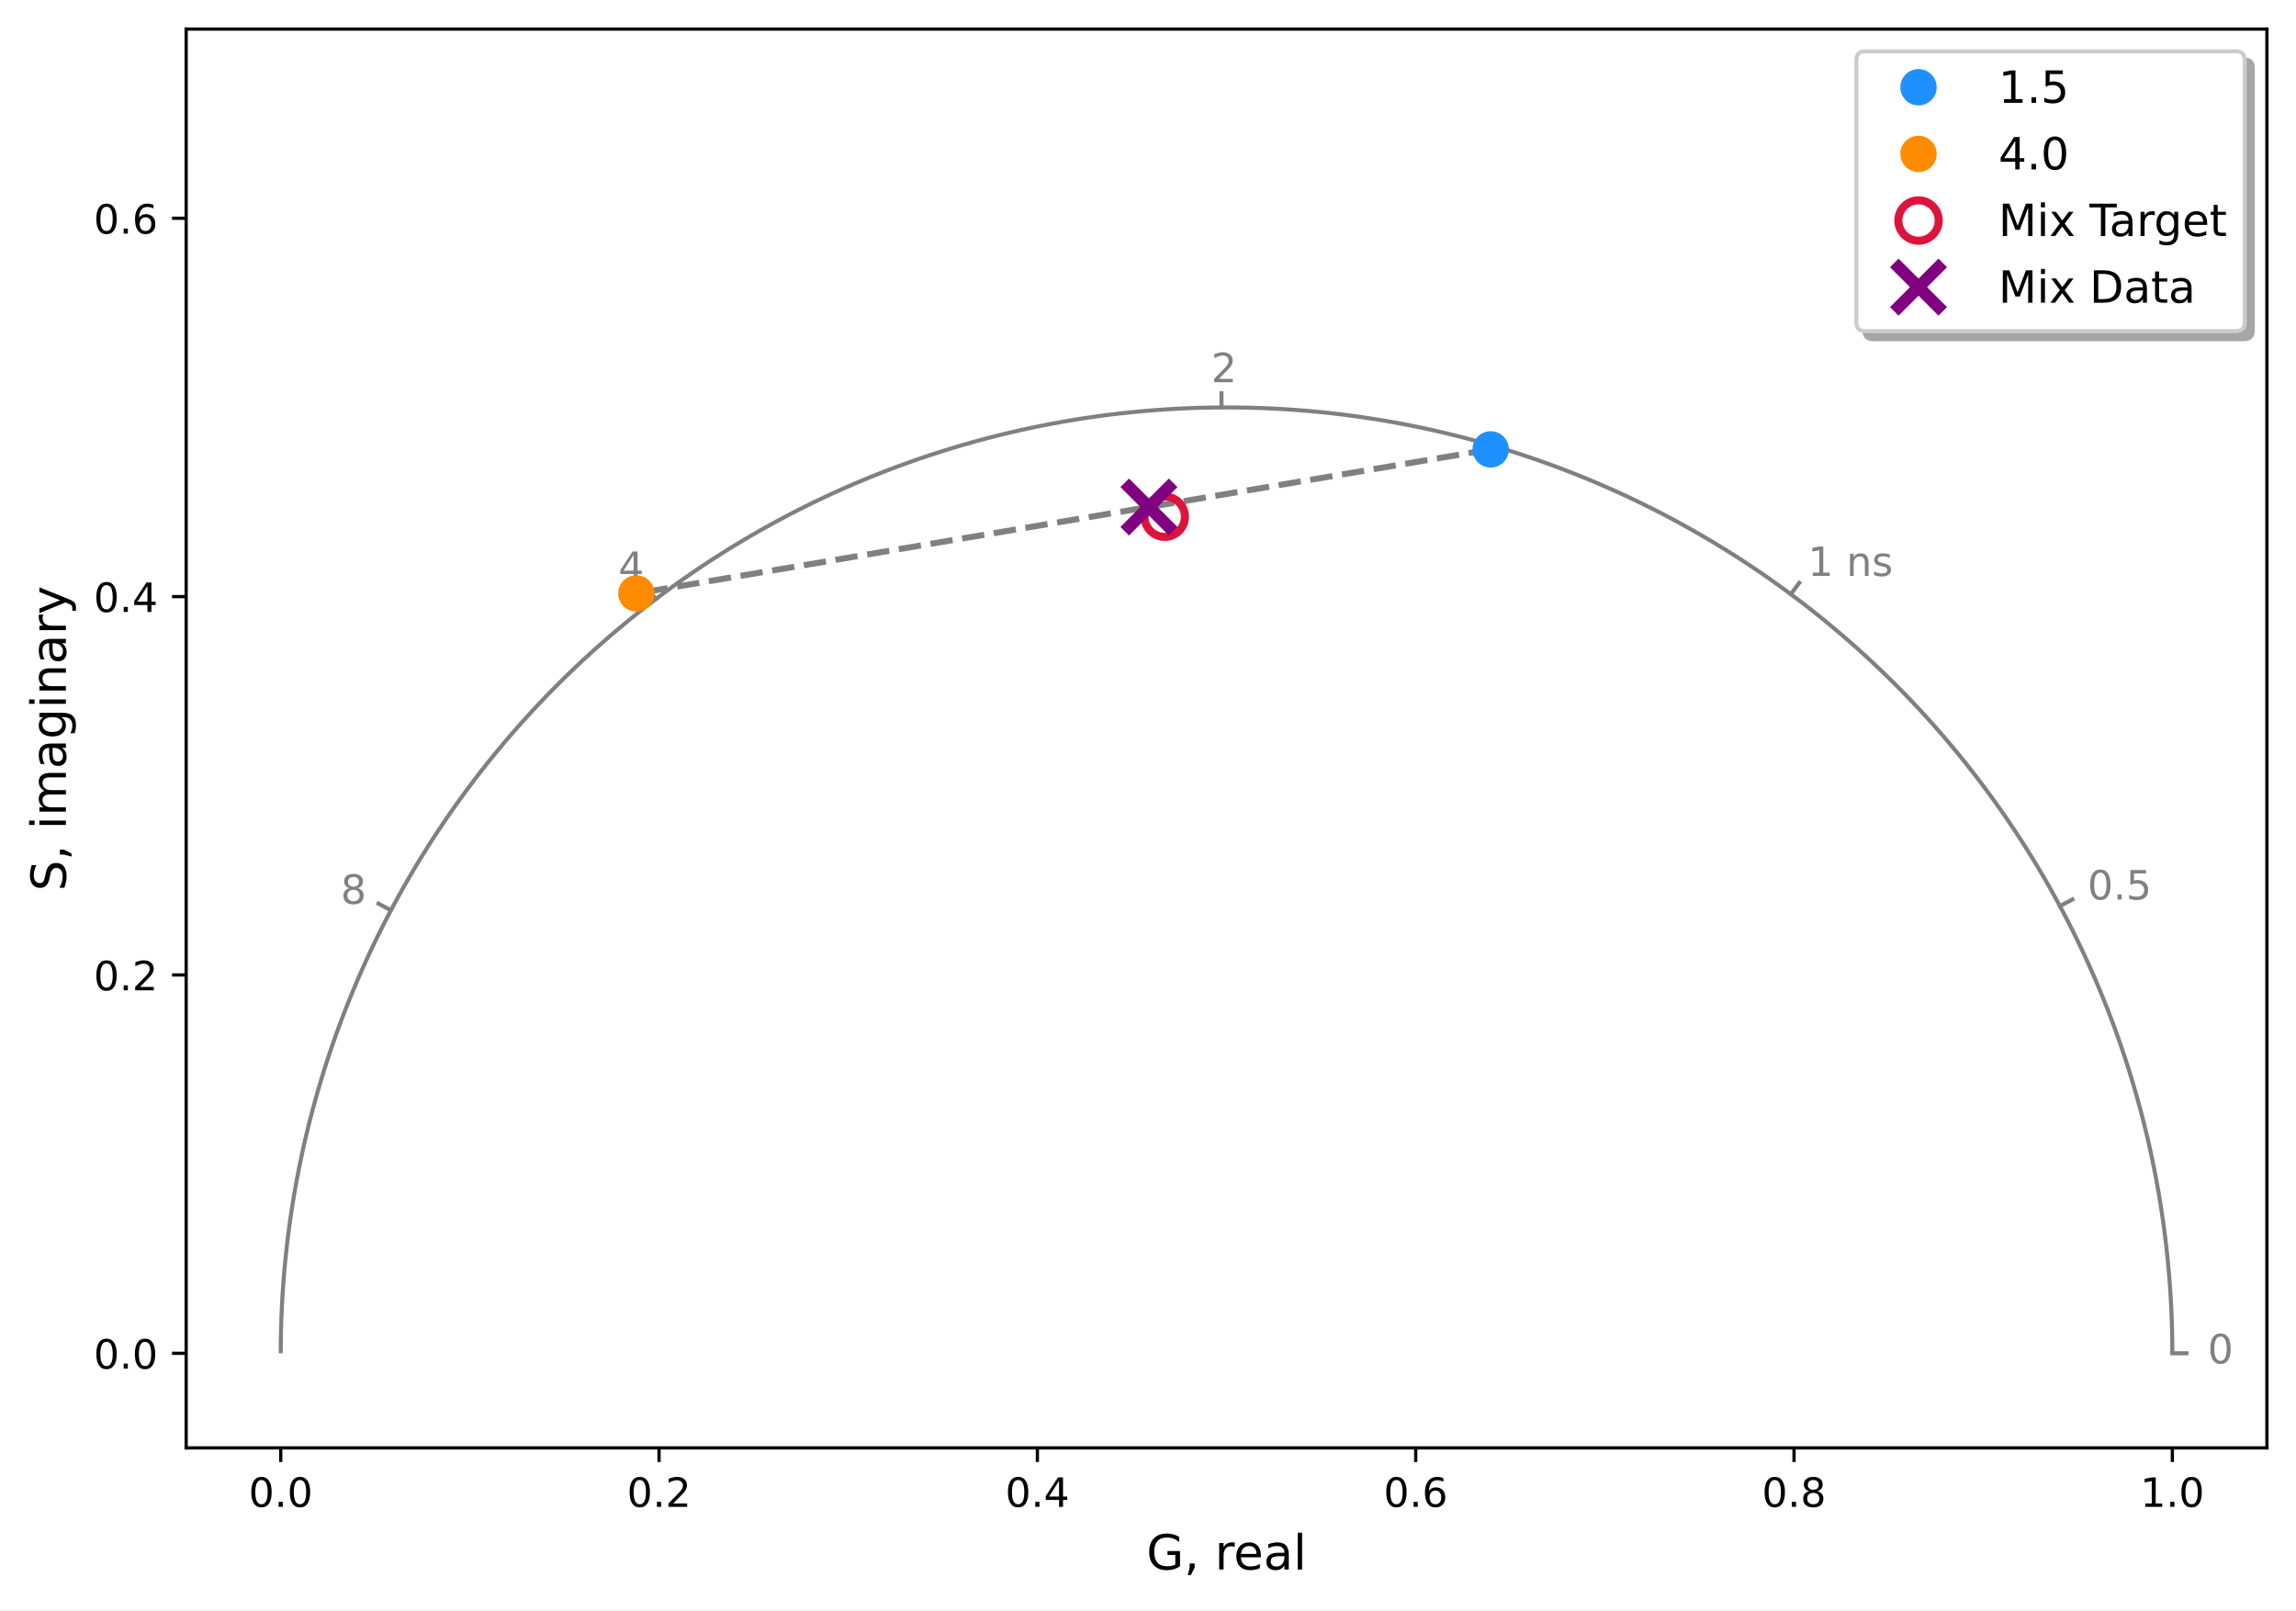
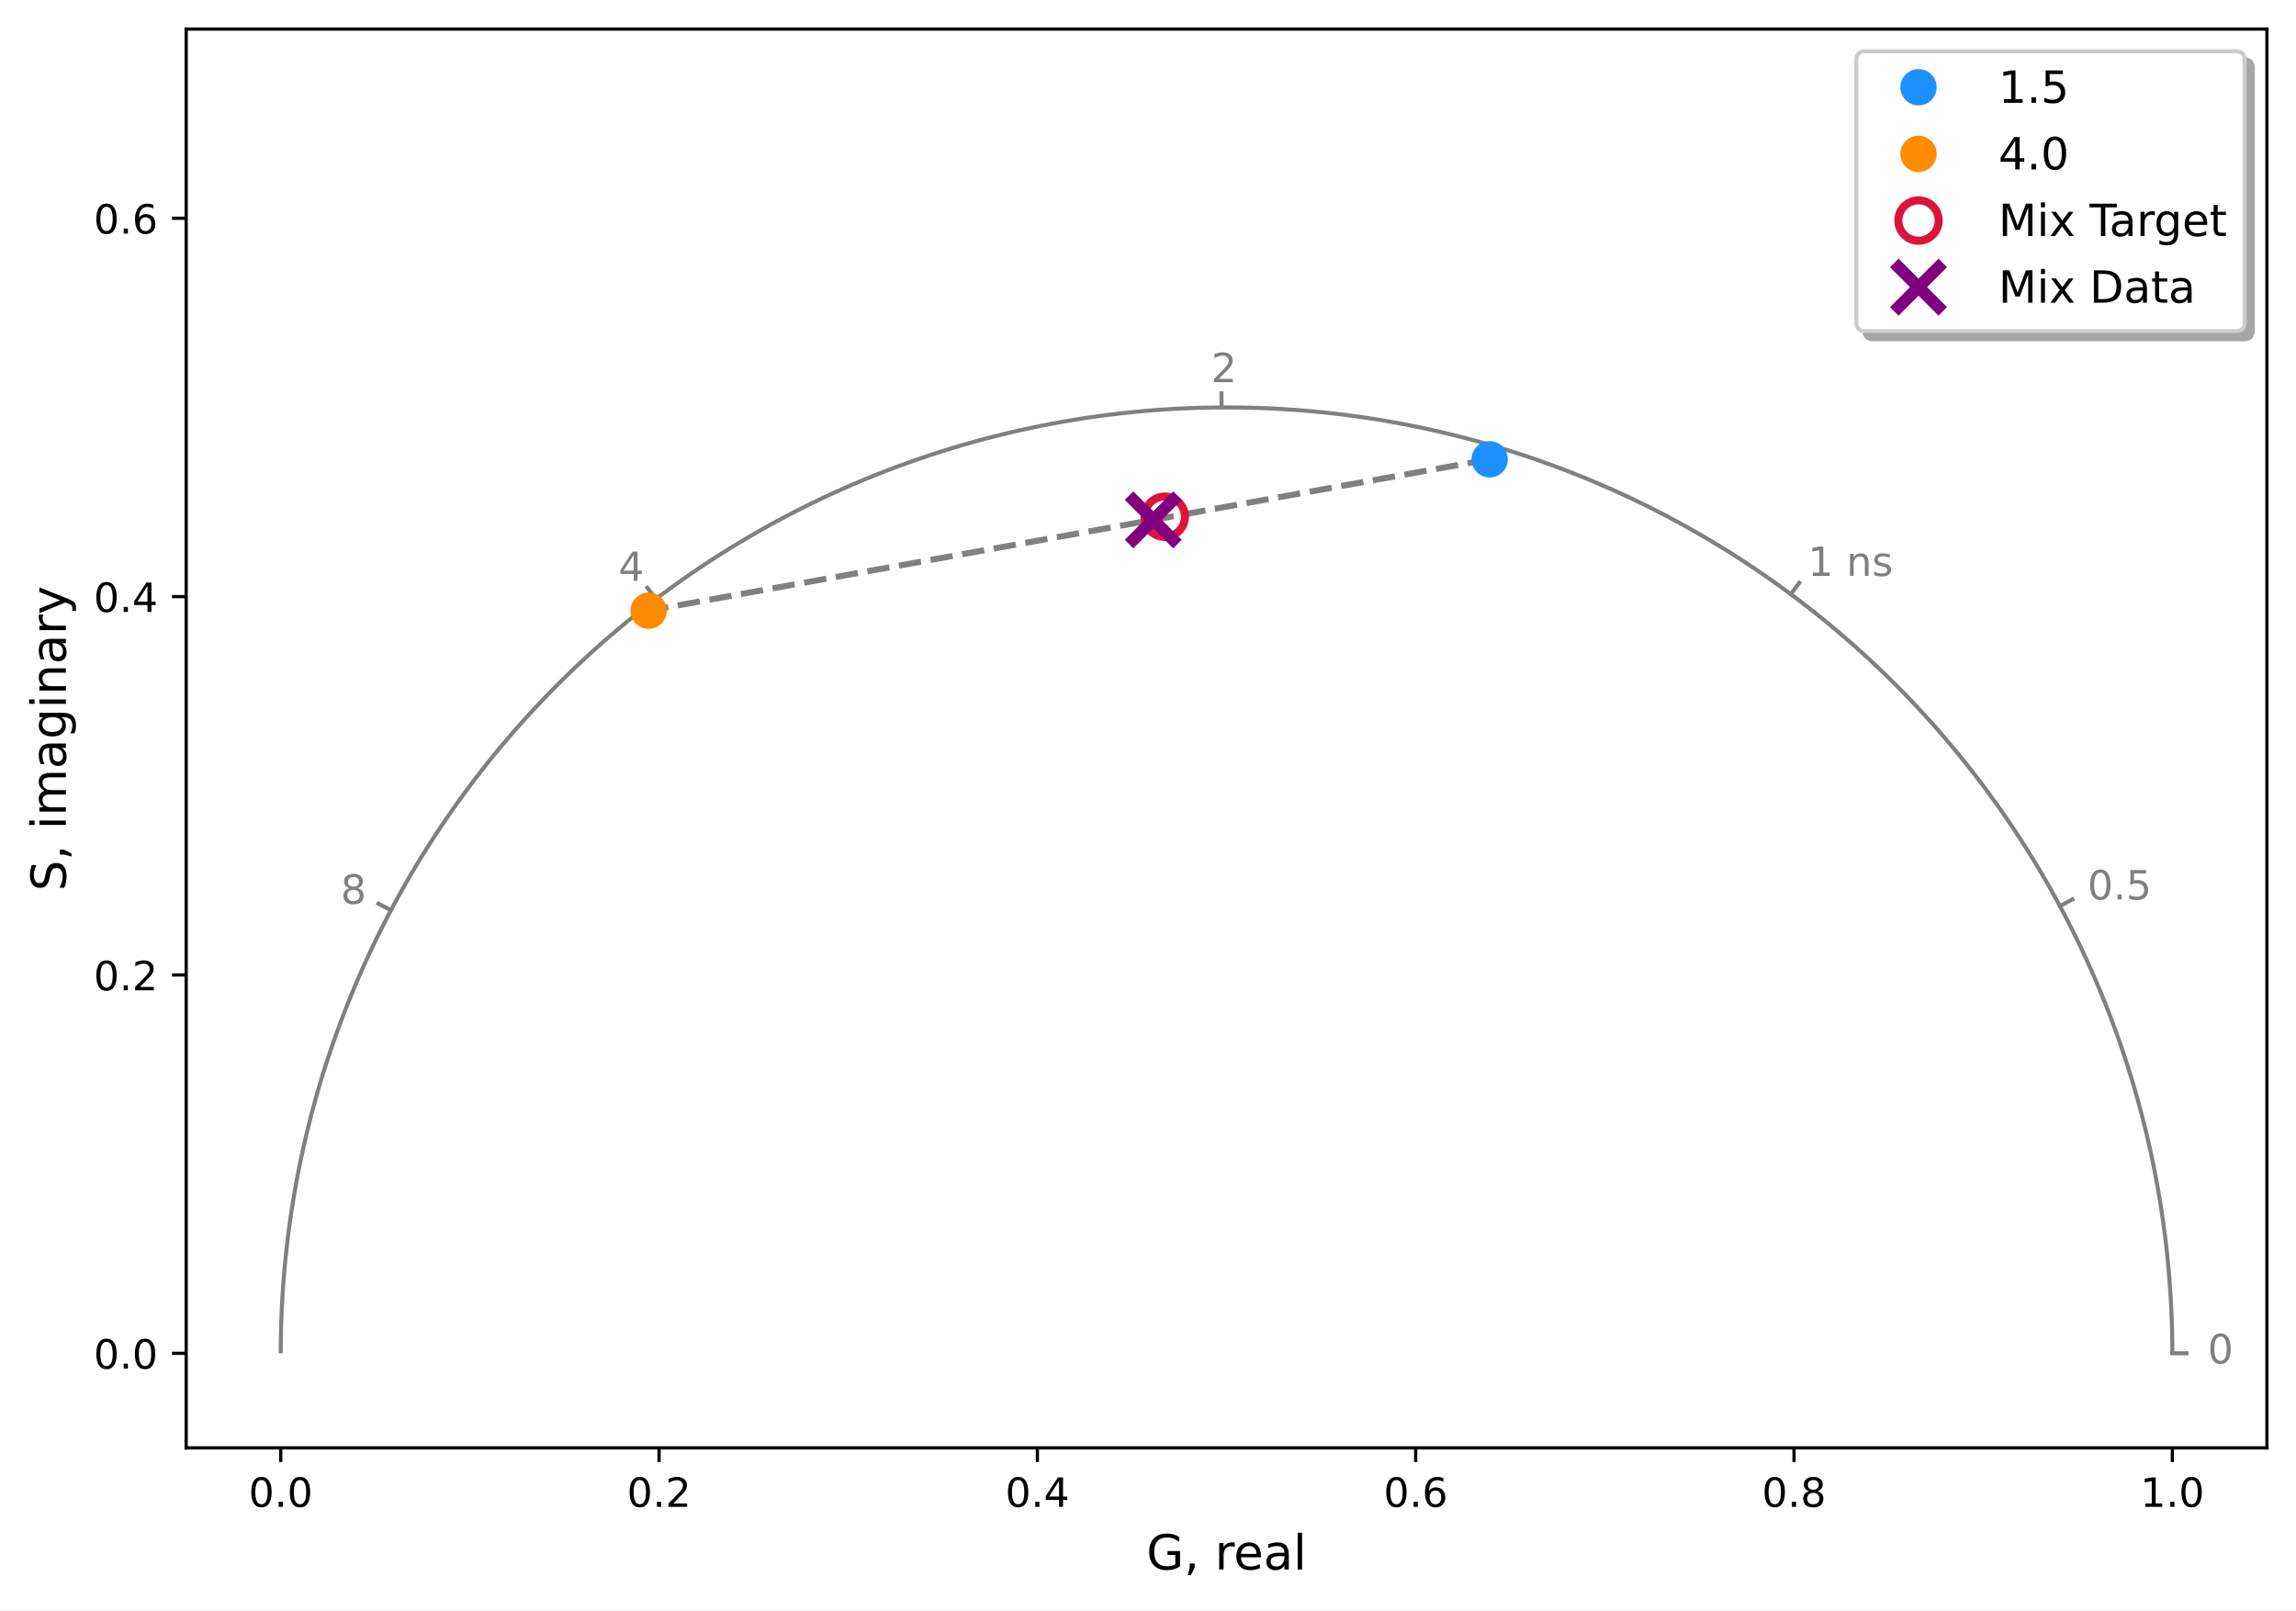
<svg xmlns="http://www.w3.org/2000/svg" xmlns:xlink="http://www.w3.org/1999/xlink" width="568.621pt" height="398.754pt" viewBox="0 0 568.621 398.754" version="1.1">
  <defs>
    <style type="text/css">*{stroke-linejoin: round; stroke-linecap: butt}</style>
  </defs>
  <g id="figure_1">
    <g id="patch_1">
      <path d="M 0 398.754  L 568.621 398.754  L 568.621 0  L 0 0  z " style="fill: #ffffff" />
    </g>
    <g id="axes_1">
      <g id="patch_2">
        <path d="M 46.104 358.553  L 561.421 358.553  L 561.421 7.2  L 46.104 7.2  z " style="fill: #ffffff" />
      </g>
      <g id="line2d_1">
-         <path d="M 369.177 111.29  L 157.595 146.955  " clip-path="url(#p0695af0301)" style="fill: none; stroke-dasharray: 5.55,2.4; stroke-dashoffset: 0; stroke: #808080; stroke-width: 1.5" />
+         <path d="M 368.928 113.74  L 160.642 151.223  " clip-path="url(#pb2f915b8cf)" style="fill: none; stroke-dasharray: 5.55,2.4; stroke-dashoffset: 0; stroke: #808080; stroke-width: 1.5" />
      </g>
      <g id="matplotlib.axis_1">
        <g id="xtick_1">
          <g id="line2d_2">
            <defs>
-               <path id="m56f0dc08d0" d="M 0 0  L 0 3.5  " style="stroke: #000000; stroke-width: 0.8" />
-             </defs>
-             <g>
-               <use xlink:href="#m56f0dc08d0" x="69.528" y="358.553" style="stroke: #000000; stroke-width: 0.8" />
+               <path id="m8ce0645a5c" d="M 0 0  L 0 3.5  " style="stroke: #000000; stroke-width: 0.8" />
+             </defs>
+             <g>
+               <use xlink:href="#m8ce0645a5c" x="69.528" y="358.553" style="stroke: #000000; stroke-width: 0.8" />
            </g>
          </g>
          <g id="text_1">
            <g transform="translate(61.57601 373.1503) scale(0.1 -0.1)">
              <defs>
                <path id="DejaVuSans-13" d="M 2034 4250  Q 1547 4250 1301 3770  Q 1056 3291 1056 2328  Q 1056 1369 1301 889  Q 1547 409 2034 409  Q 2525 409 2770 889  Q 3016 1369 3016 2328  Q 3016 3291 2770 3770  Q 2525 4250 2034 4250  z M 2034 4750  Q 2819 4750 3233 4129  Q 3647 3509 3647 2328  Q 3647 1150 3233 529  Q 2819 -91 2034 -91  Q 1250 -91 836 529  Q 422 1150 422 2328  Q 422 3509 836 4129  Q 1250 4750 2034 4750  z " transform="scale(0.015625)" />
                <path id="DejaVuSans-11" d="M 684 794  L 1344 794  L 1344 0  L 684 0  L 684 794  z " transform="scale(0.015625)" />
              </defs>
              <use xlink:href="#DejaVuSans-13" />
              <use xlink:href="#DejaVuSans-11" transform="translate(63.625 0)" />
              <use xlink:href="#DejaVuSans-13" transform="translate(95.40625 0)" />
            </g>
          </g>
        </g>
        <g id="xtick_2">
          <g id="line2d_3">
            <g>
-               <use xlink:href="#m56f0dc08d0" x="163.222" y="358.553" style="stroke: #000000; stroke-width: 0.8" />
+               <use xlink:href="#m8ce0645a5c" x="163.222" y="358.553" style="stroke: #000000; stroke-width: 0.8" />
            </g>
          </g>
          <g id="text_2">
            <g transform="translate(155.27 373.1503) scale(0.1 -0.1)">
              <defs>
                <path id="DejaVuSans-15" d="M 1228 531  L 3431 531  L 3431 0  L 469 0  L 469 531  Q 828 903 1448 1529  Q 2069 2156 2228 2338  Q 2531 2678 2651 2914  Q 2772 3150 2772 3378  Q 2772 3750 2511 3984  Q 2250 4219 1831 4219  Q 1534 4219 1204 4116  Q 875 4013 500 3803  L 500 4441  Q 881 4594 1212 4672  Q 1544 4750 1819 4750  Q 2544 4750 2975 4387  Q 3406 4025 3406 3419  Q 3406 3131 3298 2873  Q 3191 2616 2906 2266  Q 2828 2175 2409 1742  Q 1991 1309 1228 531  z " transform="scale(0.015625)" />
              </defs>
              <use xlink:href="#DejaVuSans-13" />
              <use xlink:href="#DejaVuSans-11" transform="translate(63.625 0)" />
              <use xlink:href="#DejaVuSans-15" transform="translate(95.40625 0)" />
            </g>
          </g>
        </g>
        <g id="xtick_3">
          <g id="line2d_4">
            <g>
-               <use xlink:href="#m56f0dc08d0" x="256.916" y="358.553" style="stroke: #000000; stroke-width: 0.8" />
+               <use xlink:href="#m8ce0645a5c" x="256.916" y="358.553" style="stroke: #000000; stroke-width: 0.8" />
            </g>
          </g>
          <g id="text_3">
            <g transform="translate(248.9641 373.1503) scale(0.1 -0.1)">
              <defs>
                <path id="DejaVuSans-17" d="M 2419 4116  L 825 1625  L 2419 1625  L 2419 4116  z M 2253 4666  L 3047 4666  L 3047 1625  L 3713 1625  L 3713 1100  L 3047 1100  L 3047 0  L 2419 0  L 2419 1100  L 313 1100  L 313 1709  L 2253 4666  z " transform="scale(0.015625)" />
              </defs>
              <use xlink:href="#DejaVuSans-13" />
              <use xlink:href="#DejaVuSans-11" transform="translate(63.625 0)" />
              <use xlink:href="#DejaVuSans-17" transform="translate(95.40625 0)" />
            </g>
          </g>
        </g>
        <g id="xtick_4">
          <g id="line2d_5">
            <g>
-               <use xlink:href="#m56f0dc08d0" x="350.61" y="358.553" style="stroke: #000000; stroke-width: 0.8" />
+               <use xlink:href="#m8ce0645a5c" x="350.61" y="358.553" style="stroke: #000000; stroke-width: 0.8" />
            </g>
          </g>
          <g id="text_4">
            <g transform="translate(342.6581 373.1503) scale(0.1 -0.1)">
              <defs>
                <path id="DejaVuSans-19" d="M 2113 2584  Q 1688 2584 1439 2293  Q 1191 2003 1191 1497  Q 1191 994 1439 701  Q 1688 409 2113 409  Q 2538 409 2786 701  Q 3034 994 3034 1497  Q 3034 2003 2786 2293  Q 2538 2584 2113 2584  z M 3366 4563  L 3366 3988  Q 3128 4100 2886 4159  Q 2644 4219 2406 4219  Q 1781 4219 1451 3797  Q 1122 3375 1075 2522  Q 1259 2794 1537 2939  Q 1816 3084 2150 3084  Q 2853 3084 3261 2657  Q 3669 2231 3669 1497  Q 3669 778 3244 343  Q 2819 -91 2113 -91  Q 1303 -91 875 529  Q 447 1150 447 2328  Q 447 3434 972 4092  Q 1497 4750 2381 4750  Q 2619 4750 2861 4703  Q 3103 4656 3366 4563  z " transform="scale(0.015625)" />
              </defs>
              <use xlink:href="#DejaVuSans-13" />
              <use xlink:href="#DejaVuSans-11" transform="translate(63.625 0)" />
              <use xlink:href="#DejaVuSans-19" transform="translate(95.40625 0)" />
            </g>
          </g>
        </g>
        <g id="xtick_5">
          <g id="line2d_6">
            <g>
-               <use xlink:href="#m56f0dc08d0" x="444.304" y="358.553" style="stroke: #000000; stroke-width: 0.8" />
+               <use xlink:href="#m8ce0645a5c" x="444.304" y="358.553" style="stroke: #000000; stroke-width: 0.8" />
            </g>
          </g>
          <g id="text_5">
            <g transform="translate(436.3521 373.1503) scale(0.1 -0.1)">
              <defs>
                <path id="DejaVuSans-1b" d="M 2034 2216  Q 1584 2216 1326 1975  Q 1069 1734 1069 1313  Q 1069 891 1326 650  Q 1584 409 2034 409  Q 2484 409 2743 651  Q 3003 894 3003 1313  Q 3003 1734 2745 1975  Q 2488 2216 2034 2216  z M 1403 2484  Q 997 2584 770 2862  Q 544 3141 544 3541  Q 544 4100 942 4425  Q 1341 4750 2034 4750  Q 2731 4750 3128 4425  Q 3525 4100 3525 3541  Q 3525 3141 3298 2862  Q 3072 2584 2669 2484  Q 3125 2378 3379 2068  Q 3634 1759 3634 1313  Q 3634 634 3220 271  Q 2806 -91 2034 -91  Q 1263 -91 848 271  Q 434 634 434 1313  Q 434 1759 690 2068  Q 947 2378 1403 2484  z M 1172 3481  Q 1172 3119 1398 2916  Q 1625 2713 2034 2713  Q 2441 2713 2670 2916  Q 2900 3119 2900 3481  Q 2900 3844 2670 4047  Q 2441 4250 2034 4250  Q 1625 4250 1398 4047  Q 1172 3844 1172 3481  z " transform="scale(0.015625)" />
              </defs>
              <use xlink:href="#DejaVuSans-13" />
              <use xlink:href="#DejaVuSans-11" transform="translate(63.625 0)" />
              <use xlink:href="#DejaVuSans-1b" transform="translate(95.40625 0)" />
            </g>
          </g>
        </g>
        <g id="xtick_6">
          <g id="line2d_7">
            <g>
-               <use xlink:href="#m56f0dc08d0" x="537.998" y="358.553" style="stroke: #000000; stroke-width: 0.8" />
+               <use xlink:href="#m8ce0645a5c" x="537.998" y="358.553" style="stroke: #000000; stroke-width: 0.8" />
            </g>
          </g>
          <g id="text_6">
            <g transform="translate(530.0462 373.1503) scale(0.1 -0.1)">
              <defs>
                <path id="DejaVuSans-14" d="M 794 531  L 1825 531  L 1825 4091  L 703 3866  L 703 4441  L 1819 4666  L 2450 4666  L 2450 531  L 3481 531  L 3481 0  L 794 0  L 794 531  z " transform="scale(0.015625)" />
              </defs>
              <use xlink:href="#DejaVuSans-14" />
              <use xlink:href="#DejaVuSans-11" transform="translate(63.625 0)" />
              <use xlink:href="#DejaVuSans-13" transform="translate(95.40625 0)" />
            </g>
          </g>
        </g>
        <g id="text_7">
          <g transform="translate(283.9298 388.6708) scale(0.12 -0.12)">
            <defs>
              <path id="DejaVuSans-2a" d="M 3809 666  L 3809 1919  L 2778 1919  L 2778 2438  L 4434 2438  L 4434 434  Q 4069 175 3628 42  Q 3188 -91 2688 -91  Q 1594 -91 976 548  Q 359 1188 359 2328  Q 359 3472 976 4111  Q 1594 4750 2688 4750  Q 3144 4750 3555 4637  Q 3966 4525 4313 4306  L 4313 3634  Q 3963 3931 3569 4081  Q 3175 4231 2741 4231  Q 1884 4231 1454 3753  Q 1025 3275 1025 2328  Q 1025 1384 1454 906  Q 1884 428 2741 428  Q 3075 428 3337 486  Q 3600 544 3809 666  z " transform="scale(0.015625)" />
              <path id="DejaVuSans-f" d="M 750 794  L 1409 794  L 1409 256  L 897 -744  L 494 -744  L 750 256  L 750 794  z " transform="scale(0.015625)" />
              <path id="DejaVuSans-3" transform="scale(0.015625)" />
              <path id="DejaVuSans-55" d="M 2631 2963  Q 2534 3019 2420 3045  Q 2306 3072 2169 3072  Q 1681 3072 1420 2755  Q 1159 2438 1159 1844  L 1159 0  L 581 0  L 581 3500  L 1159 3500  L 1159 2956  Q 1341 3275 1631 3429  Q 1922 3584 2338 3584  Q 2397 3584 2469 3576  Q 2541 3569 2628 3553  L 2631 2963  z " transform="scale(0.015625)" />
              <path id="DejaVuSans-48" d="M 3597 1894  L 3597 1613  L 953 1613  Q 991 1019 1311 708  Q 1631 397 2203 397  Q 2534 397 2845 478  Q 3156 559 3463 722  L 3463 178  Q 3153 47 2828 -22  Q 2503 -91 2169 -91  Q 1331 -91 842 396  Q 353 884 353 1716  Q 353 2575 817 3079  Q 1281 3584 2069 3584  Q 2775 3584 3186 3129  Q 3597 2675 3597 1894  z M 3022 2063  Q 3016 2534 2758 2815  Q 2500 3097 2075 3097  Q 1594 3097 1305 2825  Q 1016 2553 972 2059  L 3022 2063  z " transform="scale(0.015625)" />
              <path id="DejaVuSans-44" d="M 2194 1759  Q 1497 1759 1228 1600  Q 959 1441 959 1056  Q 959 750 1161 570  Q 1363 391 1709 391  Q 2188 391 2477 730  Q 2766 1069 2766 1631  L 2766 1759  L 2194 1759  z M 3341 1997  L 3341 0  L 2766 0  L 2766 531  Q 2569 213 2275 61  Q 1981 -91 1556 -91  Q 1019 -91 701 211  Q 384 513 384 1019  Q 384 1609 779 1909  Q 1175 2209 1959 2209  L 2766 2209  L 2766 2266  Q 2766 2663 2505 2880  Q 2244 3097 1772 3097  Q 1472 3097 1187 3025  Q 903 2953 641 2809  L 641 3341  Q 956 3463 1253 3523  Q 1550 3584 1831 3584  Q 2591 3584 2966 3190  Q 3341 2797 3341 1997  z " transform="scale(0.015625)" />
              <path id="DejaVuSans-4f" d="M 603 4863  L 1178 4863  L 1178 0  L 603 0  L 603 4863  z " transform="scale(0.015625)" />
            </defs>
            <use xlink:href="#DejaVuSans-2a" />
            <use xlink:href="#DejaVuSans-f" transform="translate(77.48438 0)" />
            <use xlink:href="#DejaVuSans-3" transform="translate(109.2656 0)" />
            <use xlink:href="#DejaVuSans-55" transform="translate(141.0469 0)" />
            <use xlink:href="#DejaVuSans-48" transform="translate(179.9531 0)" />
            <use xlink:href="#DejaVuSans-44" transform="translate(241.4844 0)" />
            <use xlink:href="#DejaVuSans-4f" transform="translate(302.7656 0)" />
          </g>
        </g>
      </g>
      <g id="matplotlib.axis_2">
        <g id="ytick_1">
          <g id="line2d_8">
            <defs>
-               <path id="m56d05f5a7a" d="M 0 0  L -3.5 0  " style="stroke: #000000; stroke-width: 0.8" />
-             </defs>
-             <g>
-               <use xlink:href="#m56d05f5a7a" x="46.104" y="335.129" style="stroke: #000000; stroke-width: 0.8" />
+               <path id="m04dc7cc524" d="M 0 0  L -3.5 0  " style="stroke: #000000; stroke-width: 0.8" />
+             </defs>
+             <g>
+               <use xlink:href="#m04dc7cc524" x="46.104" y="335.129" style="stroke: #000000; stroke-width: 0.8" />
            </g>
          </g>
          <g id="text_8">
            <g transform="translate(23.20094 338.9279) scale(0.1 -0.1)">
              <use xlink:href="#DejaVuSans-13" />
              <use xlink:href="#DejaVuSans-11" transform="translate(63.625 0)" />
              <use xlink:href="#DejaVuSans-13" transform="translate(95.40625 0)" />
            </g>
          </g>
        </g>
        <g id="ytick_2">
          <g id="line2d_9">
            <g>
-               <use xlink:href="#m56d05f5a7a" x="46.104" y="241.435" style="stroke: #000000; stroke-width: 0.8" />
+               <use xlink:href="#m04dc7cc524" x="46.104" y="241.435" style="stroke: #000000; stroke-width: 0.8" />
            </g>
          </g>
          <g id="text_9">
            <g transform="translate(23.20094 245.2339) scale(0.1 -0.1)">
              <use xlink:href="#DejaVuSans-13" />
              <use xlink:href="#DejaVuSans-11" transform="translate(63.625 0)" />
              <use xlink:href="#DejaVuSans-15" transform="translate(95.40625 0)" />
            </g>
          </g>
        </g>
        <g id="ytick_3">
          <g id="line2d_10">
            <g>
-               <use xlink:href="#m56d05f5a7a" x="46.104" y="147.741" style="stroke: #000000; stroke-width: 0.8" />
+               <use xlink:href="#m04dc7cc524" x="46.104" y="147.741" style="stroke: #000000; stroke-width: 0.8" />
            </g>
          </g>
          <g id="text_10">
            <g transform="translate(23.20094 151.5399) scale(0.1 -0.1)">
              <use xlink:href="#DejaVuSans-13" />
              <use xlink:href="#DejaVuSans-11" transform="translate(63.625 0)" />
              <use xlink:href="#DejaVuSans-17" transform="translate(95.40625 0)" />
            </g>
          </g>
        </g>
        <g id="ytick_4">
          <g id="line2d_11">
            <g>
-               <use xlink:href="#m56d05f5a7a" x="46.104" y="54.047" style="stroke: #000000; stroke-width: 0.8" />
+               <use xlink:href="#m04dc7cc524" x="46.104" y="54.047" style="stroke: #000000; stroke-width: 0.8" />
            </g>
          </g>
          <g id="text_11">
            <g transform="translate(23.20094 57.84584) scale(0.1 -0.1)">
              <use xlink:href="#DejaVuSans-13" />
              <use xlink:href="#DejaVuSans-11" transform="translate(63.625 0)" />
              <use xlink:href="#DejaVuSans-19" transform="translate(95.40625 0)" />
            </g>
          </g>
        </g>
        <g id="text_12">
          <g transform="translate(16.31812 220.6604) rotate(-90) scale(0.12 -0.12)">
            <defs>
              <path id="DejaVuSans-36" d="M 3425 4513  L 3425 3897  Q 3066 4069 2747 4153  Q 2428 4238 2131 4238  Q 1616 4238 1336 4038  Q 1056 3838 1056 3469  Q 1056 3159 1242 3001  Q 1428 2844 1947 2747  L 2328 2669  Q 3034 2534 3370 2195  Q 3706 1856 3706 1288  Q 3706 609 3251 259  Q 2797 -91 1919 -91  Q 1588 -91 1214 -16  Q 841 59 441 206  L 441 856  Q 825 641 1194 531  Q 1563 422 1919 422  Q 2459 422 2753 634  Q 3047 847 3047 1241  Q 3047 1584 2836 1778  Q 2625 1972 2144 2069  L 1759 2144  Q 1053 2284 737 2584  Q 422 2884 422 3419  Q 422 4038 858 4394  Q 1294 4750 2059 4750  Q 2388 4750 2728 4690  Q 3069 4631 3425 4513  z " transform="scale(0.015625)" />
              <path id="DejaVuSans-4c" d="M 603 3500  L 1178 3500  L 1178 0  L 603 0  L 603 3500  z M 603 4863  L 1178 4863  L 1178 4134  L 603 4134  L 603 4863  z " transform="scale(0.015625)" />
              <path id="DejaVuSans-50" d="M 3328 2828  Q 3544 3216 3844 3400  Q 4144 3584 4550 3584  Q 5097 3584 5394 3201  Q 5691 2819 5691 2113  L 5691 0  L 5113 0  L 5113 2094  Q 5113 2597 4934 2840  Q 4756 3084 4391 3084  Q 3944 3084 3684 2787  Q 3425 2491 3425 1978  L 3425 0  L 2847 0  L 2847 2094  Q 2847 2600 2669 2842  Q 2491 3084 2119 3084  Q 1678 3084 1418 2786  Q 1159 2488 1159 1978  L 1159 0  L 581 0  L 581 3500  L 1159 3500  L 1159 2956  Q 1356 3278 1631 3431  Q 1906 3584 2284 3584  Q 2666 3584 2933 3390  Q 3200 3197 3328 2828  z " transform="scale(0.015625)" />
              <path id="DejaVuSans-4a" d="M 2906 1791  Q 2906 2416 2648 2759  Q 2391 3103 1925 3103  Q 1463 3103 1205 2759  Q 947 2416 947 1791  Q 947 1169 1205 825  Q 1463 481 1925 481  Q 2391 481 2648 825  Q 2906 1169 2906 1791  z M 3481 434  Q 3481 -459 3084 -895  Q 2688 -1331 1869 -1331  Q 1566 -1331 1297 -1286  Q 1028 -1241 775 -1147  L 775 -588  Q 1028 -725 1275 -790  Q 1522 -856 1778 -856  Q 2344 -856 2625 -561  Q 2906 -266 2906 331  L 2906 616  Q 2728 306 2450 153  Q 2172 0 1784 0  Q 1141 0 747 490  Q 353 981 353 1791  Q 353 2603 747 3093  Q 1141 3584 1784 3584  Q 2172 3584 2450 3431  Q 2728 3278 2906 2969  L 2906 3500  L 3481 3500  L 3481 434  z " transform="scale(0.015625)" />
              <path id="DejaVuSans-51" d="M 3513 2113  L 3513 0  L 2938 0  L 2938 2094  Q 2938 2591 2744 2837  Q 2550 3084 2163 3084  Q 1697 3084 1428 2787  Q 1159 2491 1159 1978  L 1159 0  L 581 0  L 581 3500  L 1159 3500  L 1159 2956  Q 1366 3272 1645 3428  Q 1925 3584 2291 3584  Q 2894 3584 3203 3211  Q 3513 2838 3513 2113  z " transform="scale(0.015625)" />
              <path id="DejaVuSans-5c" d="M 2059 -325  Q 1816 -950 1584 -1140  Q 1353 -1331 966 -1331  L 506 -1331  L 506 -850  L 844 -850  Q 1081 -850 1212 -737  Q 1344 -625 1503 -206  L 1606 56  L 191 3500  L 800 3500  L 1894 763  L 2988 3500  L 3597 3500  L 2059 -325  z " transform="scale(0.015625)" />
            </defs>
            <use xlink:href="#DejaVuSans-36" />
            <use xlink:href="#DejaVuSans-f" transform="translate(63.48438 0)" />
            <use xlink:href="#DejaVuSans-3" transform="translate(95.26562 0)" />
            <use xlink:href="#DejaVuSans-4c" transform="translate(127.0469 0)" />
            <use xlink:href="#DejaVuSans-50" transform="translate(154.8281 0)" />
            <use xlink:href="#DejaVuSans-44" transform="translate(252.2344 0)" />
            <use xlink:href="#DejaVuSans-4a" transform="translate(313.5156 0)" />
            <use xlink:href="#DejaVuSans-4c" transform="translate(377 0)" />
            <use xlink:href="#DejaVuSans-51" transform="translate(404.7812 0)" />
            <use xlink:href="#DejaVuSans-44" transform="translate(468.1562 0)" />
            <use xlink:href="#DejaVuSans-55" transform="translate(529.4375 0)" />
            <use xlink:href="#DejaVuSans-5c" transform="translate(570.5469 0)" />
          </g>
        </g>
      </g>
      <g id="patch_3">
-         <path d="M 537.998 335.129  C 537.998 273.03 513.303 213.411 469.392 169.5  C 425.481 125.589 365.862 100.894 303.763 100.894  C 241.663 100.894 182.044 125.589 138.133 169.5  C 94.223 213.411 69.528 273.03 69.528 335.129  " clip-path="url(#p0695af0301)" style="fill: none; stroke: #808080; stroke-linejoin: miter" />
+         <path d="M 537.998 335.129  C 537.998 273.03 513.303 213.411 469.392 169.5  C 425.481 125.589 365.862 100.894 303.763 100.894  C 241.663 100.894 182.044 125.589 138.133 169.5  C 94.223 213.411 69.528 273.03 69.528 335.129  " clip-path="url(#pb2f915b8cf)" style="fill: none; stroke: #808080; stroke-linejoin: miter" />
      </g>
      <g id="line2d_12">
-         <path d="M 537.998 335.129  L 541.498 335.129  M 510.165 224.385  L 513.249 222.73  M 443.507 147.146  L 445.595 144.338  M 302.522 100.897  L 302.504 97.397  M 162.43 148.337  L 160.318 145.546  M 96.811 225.415  L 93.719 223.776  " clip-path="url(#p0695af0301)" style="fill: none; stroke: #808080; stroke-linecap: square" />
-         <g clip-path="url(#p0695af0301)">
+         <path d="M 537.998 335.129  L 541.498 335.129  M 510.165 224.385  L 513.249 222.73  M 443.507 147.146  L 445.595 144.338  M 302.522 100.897  L 302.504 97.397  M 162.43 148.337  L 160.318 145.546  M 96.811 225.415  L 93.719 223.776  " clip-path="url(#pb2f915b8cf)" style="fill: none; stroke: #808080; stroke-linecap: square" />
+         <g clip-path="url(#pb2f915b8cf)">
          <g style="fill: #808080" transform="translate(546.7477 337.6291) scale(0.1 -0.1)">
            <use xlink:href="#DejaVuSans-13" />
          </g>
        </g>
-         <g clip-path="url(#p0695af0301)">
+         <g clip-path="url(#pb2f915b8cf)">
          <g style="fill: #808080" transform="translate(516.9838 222.748) scale(0.1 -0.1)">
            <defs>
              <path id="DejaVuSans-18" d="M 691 4666  L 3169 4666  L 3169 4134  L 1269 4134  L 1269 2991  Q 1406 3038 1543 3061  Q 1681 3084 1819 3084  Q 2600 3084 3056 2656  Q 3513 2228 3513 1497  Q 3513 744 3044 326  Q 2575 -91 1722 -91  Q 1428 -91 1123 -41  Q 819 9 494 109  L 494 744  Q 775 591 1075 516  Q 1375 441 1709 441  Q 2250 441 2565 725  Q 2881 1009 2881 1497  Q 2881 1984 2565 2268  Q 2250 2553 1709 2553  Q 1456 2553 1204 2497  Q 953 2441 691 2322  L 691 4666  z " transform="scale(0.015625)" />
            </defs>
            <use xlink:href="#DejaVuSans-13" />
            <use xlink:href="#DejaVuSans-11" transform="translate(63.625 0)" />
            <use xlink:href="#DejaVuSans-18" transform="translate(95.40625 0)" />
          </g>
        </g>
-         <g clip-path="url(#p0695af0301)">
+         <g clip-path="url(#pb2f915b8cf)">
          <g style="fill: #808080" transform="translate(447.7191 142.6242) scale(0.1 -0.1)">
            <defs>
              <path id="DejaVuSans-56" d="M 2834 3397  L 2834 2853  Q 2591 2978 2328 3040  Q 2066 3103 1784 3103  Q 1356 3103 1142 2972  Q 928 2841 928 2578  Q 928 2378 1081 2264  Q 1234 2150 1697 2047  L 1894 2003  Q 2506 1872 2764 1633  Q 3022 1394 3022 966  Q 3022 478 2636 193  Q 2250 -91 1575 -91  Q 1294 -91 989 -36  Q 684 19 347 128  L 347 722  Q 666 556 975 473  Q 1284 391 1588 391  Q 1994 391 2212 530  Q 2431 669 2431 922  Q 2431 1156 2273 1281  Q 2116 1406 1581 1522  L 1381 1569  Q 847 1681 609 1914  Q 372 2147 372 2553  Q 372 3047 722 3315  Q 1072 3584 1716 3584  Q 2034 3584 2315 3537  Q 2597 3491 2834 3397  z " transform="scale(0.015625)" />
            </defs>
            <use xlink:href="#DejaVuSans-14" />
            <use xlink:href="#DejaVuSans-3" transform="translate(63.625 0)" />
            <use xlink:href="#DejaVuSans-51" transform="translate(95.40625 0)" />
            <use xlink:href="#DejaVuSans-56" transform="translate(158.7812 0)" />
          </g>
        </g>
-         <g clip-path="url(#p0695af0301)">
+         <g clip-path="url(#pb2f915b8cf)">
          <g style="fill: #808080" transform="translate(299.9627 94.64744) scale(0.1 -0.1)">
            <use xlink:href="#DejaVuSans-15" />
          </g>
        </g>
-         <g clip-path="url(#p0695af0301)">
+         <g clip-path="url(#pb2f915b8cf)">
          <g style="fill: #808080" transform="translate(153.1423 143.8594) scale(0.1 -0.1)">
            <use xlink:href="#DejaVuSans-17" />
          </g>
        </g>
-         <g clip-path="url(#p0695af0301)">
+         <g clip-path="url(#pb2f915b8cf)">
          <g style="fill: #808080" transform="translate(84.37162 223.8166) scale(0.1 -0.1)">
            <use xlink:href="#DejaVuSans-1b" />
          </g>
        </g>
      </g>
      <g id="line2d_13">
        <defs>
-           <path id="mbf63e4d5d8" d="M 0 5  C 1.326 5 2.598 4.473 3.536 3.536  C 4.473 2.598 5 1.326 5 0  C 5 -1.326 4.473 -2.598 3.536 -3.536  C 2.598 -4.473 1.326 -5 0 -5  C -1.326 -5 -2.598 -4.473 -3.536 -3.536  C -4.473 -2.598 -5 -1.326 -5 0  C -5 1.326 -4.473 2.598 -3.536 3.536  C -2.598 4.473 -1.326 5 0 5  z " style="stroke: #dc143c; stroke-width: 2" />
+           <path id="ma8ca308956" d="M 0 5  C 1.326 5 2.598 4.473 3.536 3.536  C 4.473 2.598 5 1.326 5 0  C 5 -1.326 4.473 -2.598 3.536 -3.536  C 2.598 -4.473 1.326 -5 0 -5  C -1.326 -5 -2.598 -4.473 -3.536 -3.536  C -4.473 -2.598 -5 -1.326 -5 0  C -5 1.326 -4.473 2.598 -3.536 3.536  C -2.598 4.473 -1.326 5 0 5  z " style="stroke: #dc143c; stroke-width: 2" />
        </defs>
-         <g clip-path="url(#p0695af0301)">
-           <use xlink:href="#mbf63e4d5d8" x="288.458" y="127.958" style="fill-opacity: 0; stroke: #dc143c; stroke-width: 2" />
+         <g clip-path="url(#pb2f915b8cf)">
+           <use xlink:href="#ma8ca308956" x="288.458" y="127.958" style="fill-opacity: 0; stroke: #dc143c; stroke-width: 2" />
        </g>
      </g>
      <g id="patch_4">
        <path d="M 46.104 358.553  L 46.104 7.2  " style="fill: none; stroke: #000000; stroke-width: 0.8; stroke-linejoin: miter; stroke-linecap: square" />
      </g>
      <g id="patch_5">
        <path d="M 561.421 358.553  L 561.421 7.2  " style="fill: none; stroke: #000000; stroke-width: 0.8; stroke-linejoin: miter; stroke-linecap: square" />
      </g>
      <g id="patch_6">
        <path d="M 46.104 358.553  L 561.421 358.553  " style="fill: none; stroke: #000000; stroke-width: 0.8; stroke-linejoin: miter; stroke-linecap: square" />
      </g>
      <g id="patch_7">
        <path d="M 46.104 7.2  L 561.421 7.2  " style="fill: none; stroke: #000000; stroke-width: 0.8; stroke-linejoin: miter; stroke-linecap: square" />
      </g>
      <g id="line2d_14">
        <defs>
-           <path id="m1a94a06835" d="M 0 4  C 1.061 4 2.078 3.579 2.828 2.828  C 3.579 2.078 4 1.061 4 0  C 4 -1.061 3.579 -2.078 2.828 -2.828  C 2.078 -3.579 1.061 -4 0 -4  C -1.061 -4 -2.078 -3.579 -2.828 -2.828  C -3.579 -2.078 -4 -1.061 -4 0  C -4 1.061 -3.579 2.078 -2.828 2.828  C -2.078 3.579 -1.061 4 0 4  z " style="stroke: #1e90ff" />
+           <path id="m0a6b750acb" d="M 0 4  C 1.061 4 2.078 3.579 2.828 2.828  C 3.579 2.078 4 1.061 4 0  C 4 -1.061 3.579 -2.078 2.828 -2.828  C 2.078 -3.579 1.061 -4 0 -4  C -1.061 -4 -2.078 -3.579 -2.828 -2.828  C -3.579 -2.078 -4 -1.061 -4 0  C -4 1.061 -3.579 2.078 -2.828 2.828  C -2.078 3.579 -1.061 4 0 4  z " style="stroke: #1e90ff" />
        </defs>
-         <g clip-path="url(#p0695af0301)">
-           <use xlink:href="#m1a94a06835" x="369.177" y="111.29" style="fill: #1e90ff; stroke: #1e90ff" />
+         <g clip-path="url(#pb2f915b8cf)">
+           <use xlink:href="#m0a6b750acb" x="368.928" y="113.74" style="fill: #1e90ff; stroke: #1e90ff" />
        </g>
      </g>
      <g id="line2d_15">
        <defs>
-           <path id="m645da0c654" d="M 0 4  C 1.061 4 2.078 3.579 2.828 2.828  C 3.579 2.078 4 1.061 4 0  C 4 -1.061 3.579 -2.078 2.828 -2.828  C 2.078 -3.579 1.061 -4 0 -4  C -1.061 -4 -2.078 -3.579 -2.828 -2.828  C -3.579 -2.078 -4 -1.061 -4 0  C -4 1.061 -3.579 2.078 -2.828 2.828  C -2.078 3.579 -1.061 4 0 4  z " style="stroke: #ff8c00" />
+           <path id="m79d4596585" d="M 0 4  C 1.061 4 2.078 3.579 2.828 2.828  C 3.579 2.078 4 1.061 4 0  C 4 -1.061 3.579 -2.078 2.828 -2.828  C 2.078 -3.579 1.061 -4 0 -4  C -1.061 -4 -2.078 -3.579 -2.828 -2.828  C -3.579 -2.078 -4 -1.061 -4 0  C -4 1.061 -3.579 2.078 -2.828 2.828  C -2.078 3.579 -1.061 4 0 4  z " style="stroke: #ff8c00" />
        </defs>
-         <g clip-path="url(#p0695af0301)">
-           <use xlink:href="#m645da0c654" x="157.595" y="146.955" style="fill: #ff8c00; stroke: #ff8c00" />
+         <g clip-path="url(#pb2f915b8cf)">
+           <use xlink:href="#m79d4596585" x="160.642" y="151.223" style="fill: #ff8c00; stroke: #ff8c00" />
        </g>
      </g>
      <g id="line2d_16">
        <defs>
-           <path id="me3985d8ec3" d="M -6 6  L 6 -6  M -6 -6  L 6 6  " style="stroke: #800080; stroke-width: 3" />
+           <path id="mbe047af6fc" d="M -6 6  L 6 -6  M -6 -6  L 6 6  " style="stroke: #800080; stroke-width: 3" />
        </defs>
-         <g clip-path="url(#p0695af0301)">
-           <use xlink:href="#me3985d8ec3" x="284.544" y="125.556" style="fill: #800080; stroke: #800080; stroke-width: 3" />
+         <g clip-path="url(#pb2f915b8cf)">
+           <use xlink:href="#mbe047af6fc" x="285.613" y="128.734" style="fill: #800080; stroke: #800080; stroke-width: 3" />
        </g>
      </g>
      <g id="legend_1">
        <g id="patch_8">
          <path d="M 463.935 84.003  L 555.721 84.003  Q 557.921 84.003 557.921 81.803  L 557.921 16.9  Q 557.921 14.7 555.721 14.7  L 463.935 14.7  Q 461.735 14.7 461.735 16.9  L 461.735 81.803  Q 461.735 84.003 463.935 84.003  z " style="fill: #4d4d4d; opacity: 0.5; stroke: #4d4d4d; stroke-linejoin: miter" />
        </g>
        <g id="patch_9">
          <path d="M 461.935 82.003  L 553.721 82.003  Q 555.921 82.003 555.921 79.803  L 555.921 14.9  Q 555.921 12.7 553.721 12.7  L 461.935 12.7  Q 459.735 12.7 459.735 14.9  L 459.735 79.803  Q 459.735 82.003 461.935 82.003  z " style="fill: #ffffff; stroke: #cccccc; stroke-linejoin: miter" />
        </g>
        <g id="line2d_17">
          <g>
-             <use xlink:href="#m1a94a06835" x="475.135" y="21.608" style="fill: #1e90ff; stroke: #1e90ff" />
+             <use xlink:href="#m0a6b750acb" x="475.135" y="21.608" style="fill: #1e90ff; stroke: #1e90ff" />
          </g>
        </g>
        <g id="text_13">
          <g transform="translate(494.9348 25.45828) scale(0.11 -0.11)">
            <use xlink:href="#DejaVuSans-14" />
            <use xlink:href="#DejaVuSans-11" transform="translate(63.625 0)" />
            <use xlink:href="#DejaVuSans-18" transform="translate(95.40625 0)" />
          </g>
        </g>
        <g id="line2d_18">
          <g>
-             <use xlink:href="#m645da0c654" x="475.135" y="38.109" style="fill: #ff8c00; stroke: #ff8c00" />
+             <use xlink:href="#m79d4596585" x="475.135" y="38.109" style="fill: #ff8c00; stroke: #ff8c00" />
          </g>
        </g>
        <g id="text_14">
          <g transform="translate(494.9348 41.95914) scale(0.11 -0.11)">
            <use xlink:href="#DejaVuSans-17" />
            <use xlink:href="#DejaVuSans-11" transform="translate(63.625 0)" />
            <use xlink:href="#DejaVuSans-13" transform="translate(95.40625 0)" />
          </g>
        </g>
        <g id="line2d_19">
          <g>
-             <use xlink:href="#mbf63e4d5d8" x="475.135" y="54.61" style="fill-opacity: 0; stroke: #dc143c; stroke-width: 2" />
+             <use xlink:href="#ma8ca308956" x="475.135" y="54.61" style="fill-opacity: 0; stroke: #dc143c; stroke-width: 2" />
          </g>
        </g>
        <g id="text_15">
          <g transform="translate(494.9348 58.46) scale(0.11 -0.11)">
            <defs>
              <path id="DejaVuSans-30" d="M 628 4666  L 1569 4666  L 2759 1491  L 3956 4666  L 4897 4666  L 4897 0  L 4281 0  L 4281 4097  L 3078 897  L 2444 897  L 1241 4097  L 1241 0  L 628 0  L 628 4666  z " transform="scale(0.015625)" />
              <path id="DejaVuSans-5b" d="M 3513 3500  L 2247 1797  L 3578 0  L 2900 0  L 1881 1375  L 863 0  L 184 0  L 1544 1831  L 300 3500  L 978 3500  L 1906 2253  L 2834 3500  L 3513 3500  z " transform="scale(0.015625)" />
              <path id="DejaVuSans-37" d="M -19 4666  L 3928 4666  L 3928 4134  L 2272 4134  L 2272 0  L 1638 0  L 1638 4134  L -19 4134  L -19 4666  z " transform="scale(0.015625)" />
              <path id="DejaVuSans-57" d="M 1172 4494  L 1172 3500  L 2356 3500  L 2356 3053  L 1172 3053  L 1172 1153  Q 1172 725 1289 603  Q 1406 481 1766 481  L 2356 481  L 2356 0  L 1766 0  Q 1100 0 847 248  Q 594 497 594 1153  L 594 3053  L 172 3053  L 172 3500  L 594 3500  L 594 4494  L 1172 4494  z " transform="scale(0.015625)" />
            </defs>
            <use xlink:href="#DejaVuSans-30" />
            <use xlink:href="#DejaVuSans-4c" transform="translate(86.28125 0)" />
            <use xlink:href="#DejaVuSans-5b" transform="translate(114.0625 0)" />
            <use xlink:href="#DejaVuSans-3" transform="translate(173.25 0)" />
            <use xlink:href="#DejaVuSans-37" transform="translate(205.0312 0)" />
            <use xlink:href="#DejaVuSans-44" transform="translate(249.5625 0)" />
            <use xlink:href="#DejaVuSans-55" transform="translate(310.8438 0)" />
            <use xlink:href="#DejaVuSans-4a" transform="translate(350.2031 0)" />
            <use xlink:href="#DejaVuSans-48" transform="translate(413.6875 0)" />
            <use xlink:href="#DejaVuSans-57" transform="translate(475.2188 0)" />
          </g>
        </g>
        <g id="line2d_20">
          <g>
-             <use xlink:href="#me3985d8ec3" x="475.135" y="71.111" style="fill: #800080; stroke: #800080; stroke-width: 3" />
+             <use xlink:href="#mbe047af6fc" x="475.135" y="71.111" style="fill: #800080; stroke: #800080; stroke-width: 3" />
          </g>
        </g>
        <g id="text_16">
          <g transform="translate(494.9348 74.96086) scale(0.11 -0.11)">
            <defs>
              <path id="DejaVuSans-27" d="M 1259 4147  L 1259 519  L 2022 519  Q 2988 519 3436 956  Q 3884 1394 3884 2338  Q 3884 3275 3436 3711  Q 2988 4147 2022 4147  L 1259 4147  z M 628 4666  L 1925 4666  Q 3281 4666 3915 4102  Q 4550 3538 4550 2338  Q 4550 1131 3912 565  Q 3275 0 1925 0  L 628 0  L 628 4666  z " transform="scale(0.015625)" />
            </defs>
            <use xlink:href="#DejaVuSans-30" />
            <use xlink:href="#DejaVuSans-4c" transform="translate(86.28125 0)" />
            <use xlink:href="#DejaVuSans-5b" transform="translate(114.0625 0)" />
            <use xlink:href="#DejaVuSans-3" transform="translate(173.25 0)" />
            <use xlink:href="#DejaVuSans-27" transform="translate(205.0312 0)" />
            <use xlink:href="#DejaVuSans-44" transform="translate(282.0312 0)" />
            <use xlink:href="#DejaVuSans-57" transform="translate(343.3125 0)" />
            <use xlink:href="#DejaVuSans-44" transform="translate(382.5156 0)" />
          </g>
        </g>
      </g>
    </g>
  </g>
  <defs>
-     <clipPath id="p0695af0301">
+     <clipPath id="pb2f915b8cf">
      <rect x="46.104" y="7.2" width="515.317" height="351.353" />
    </clipPath>
  </defs>
</svg>
